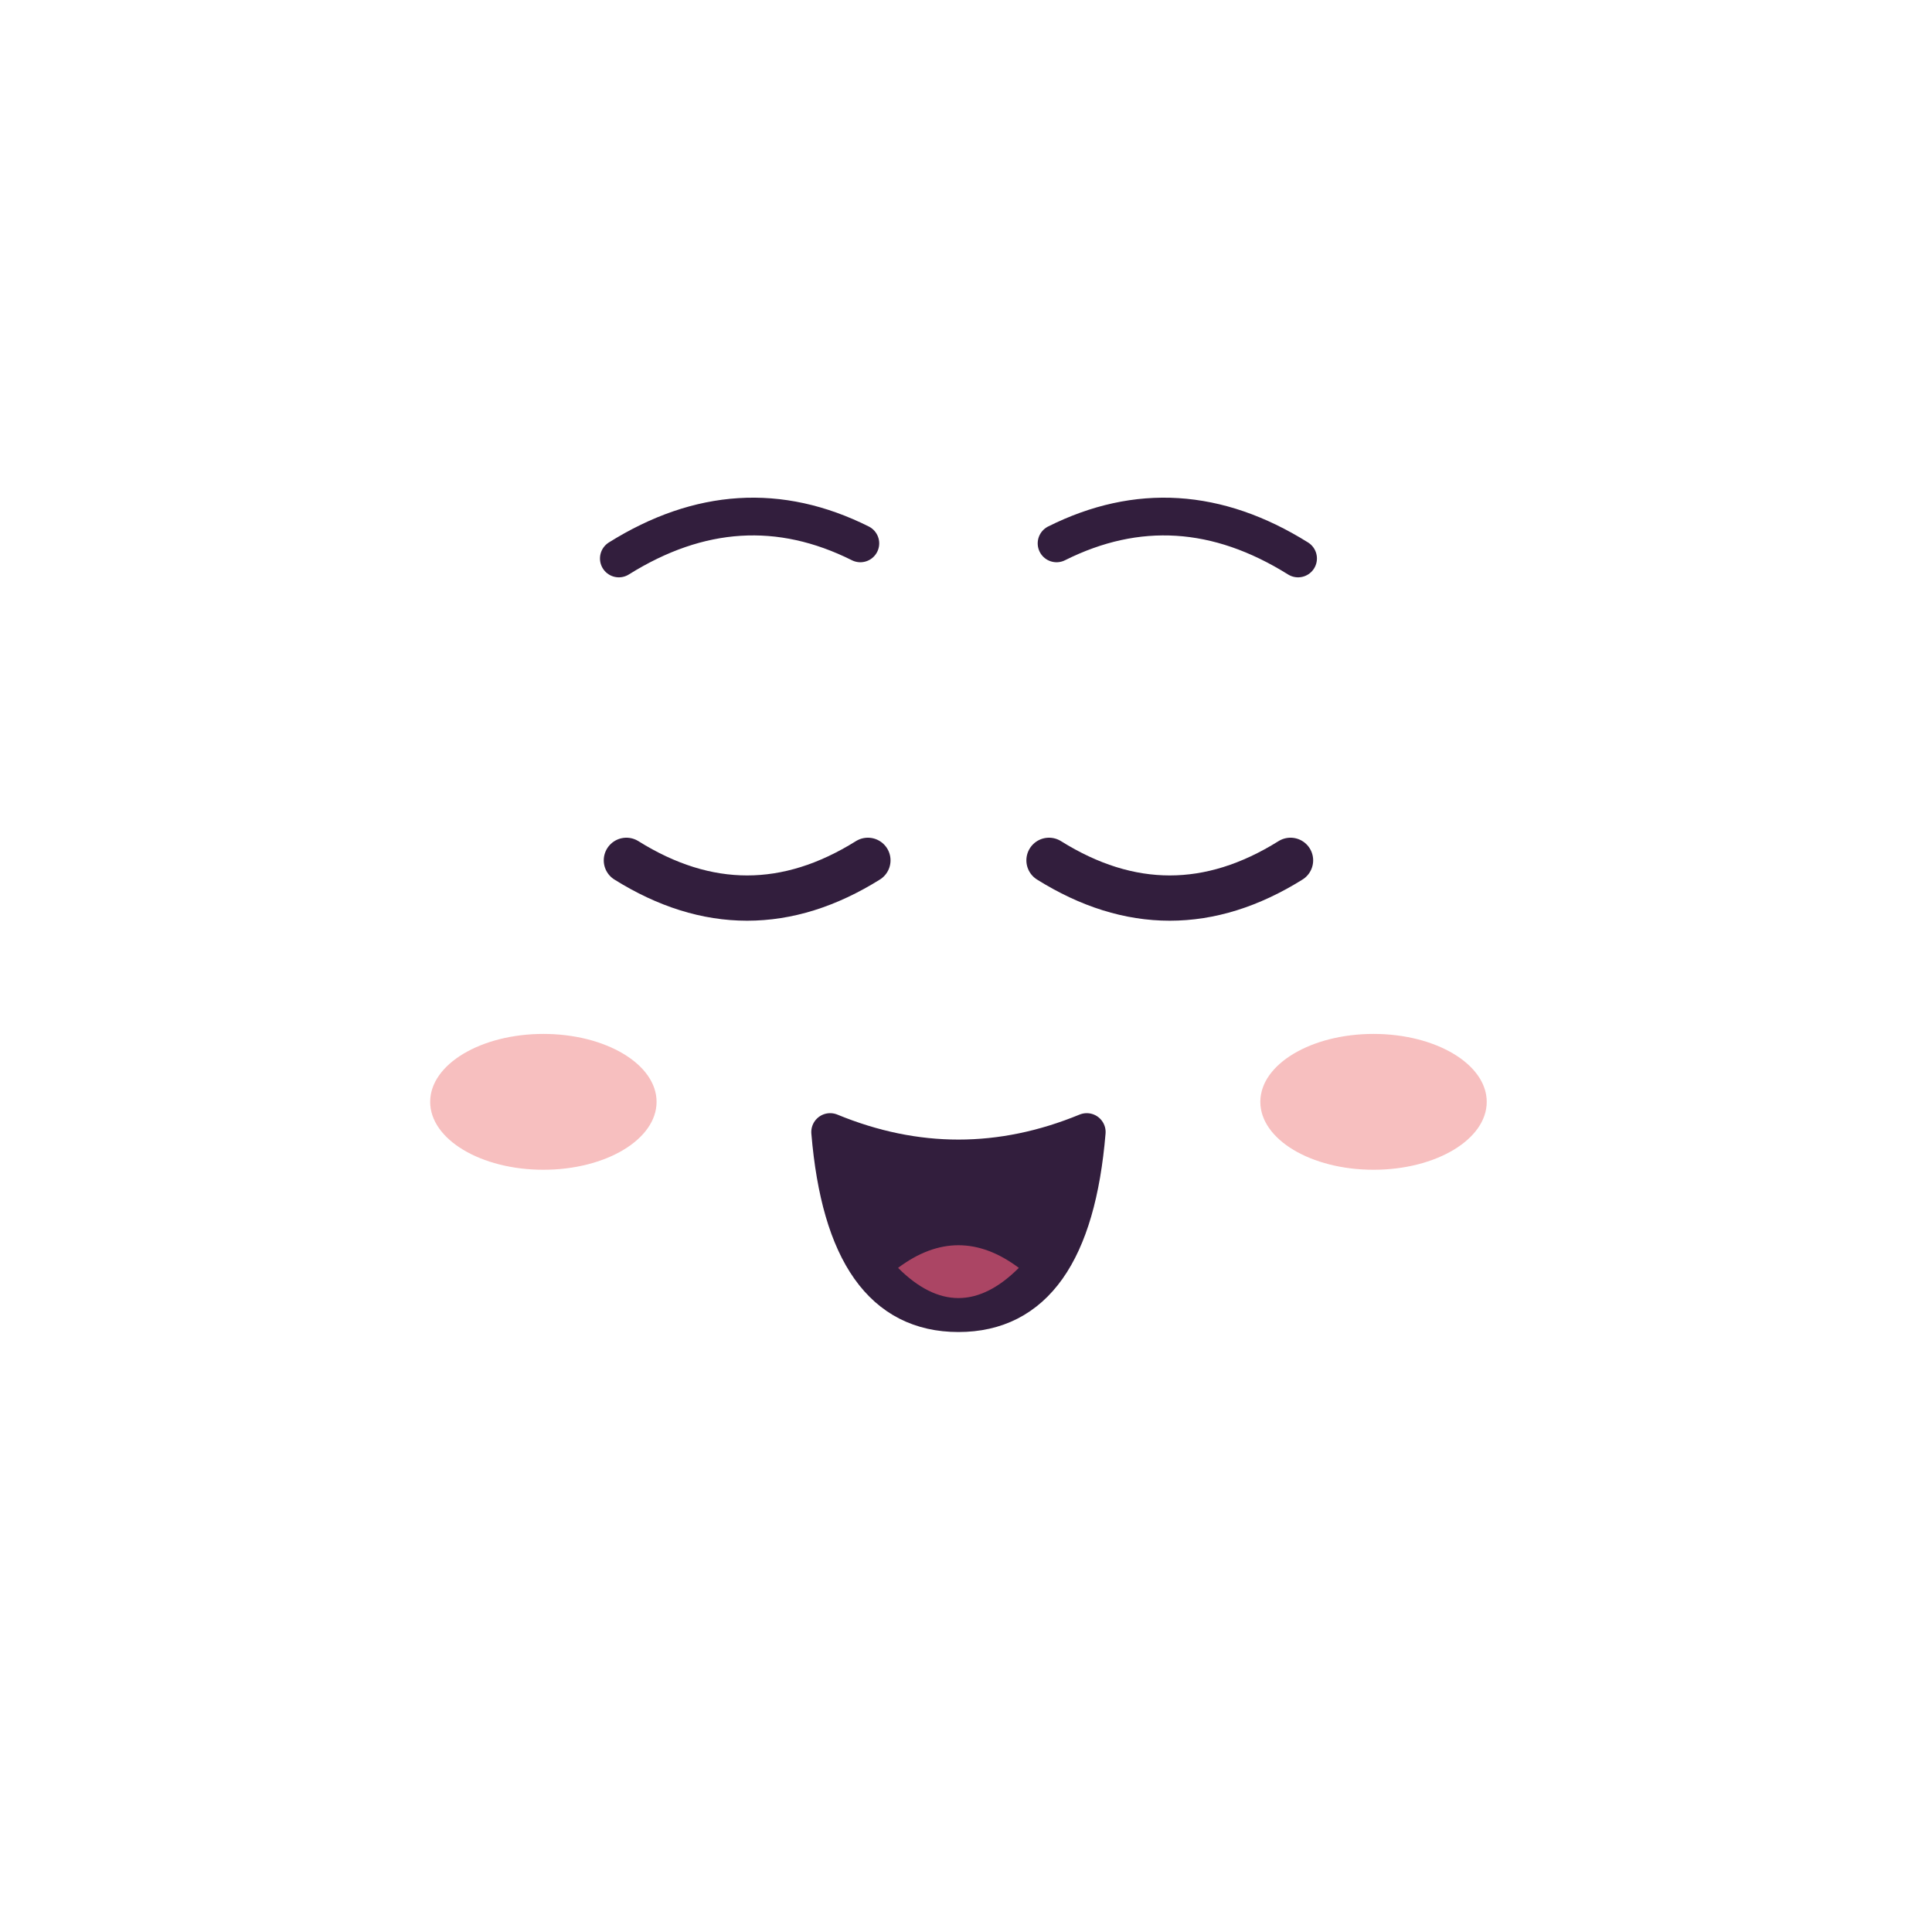
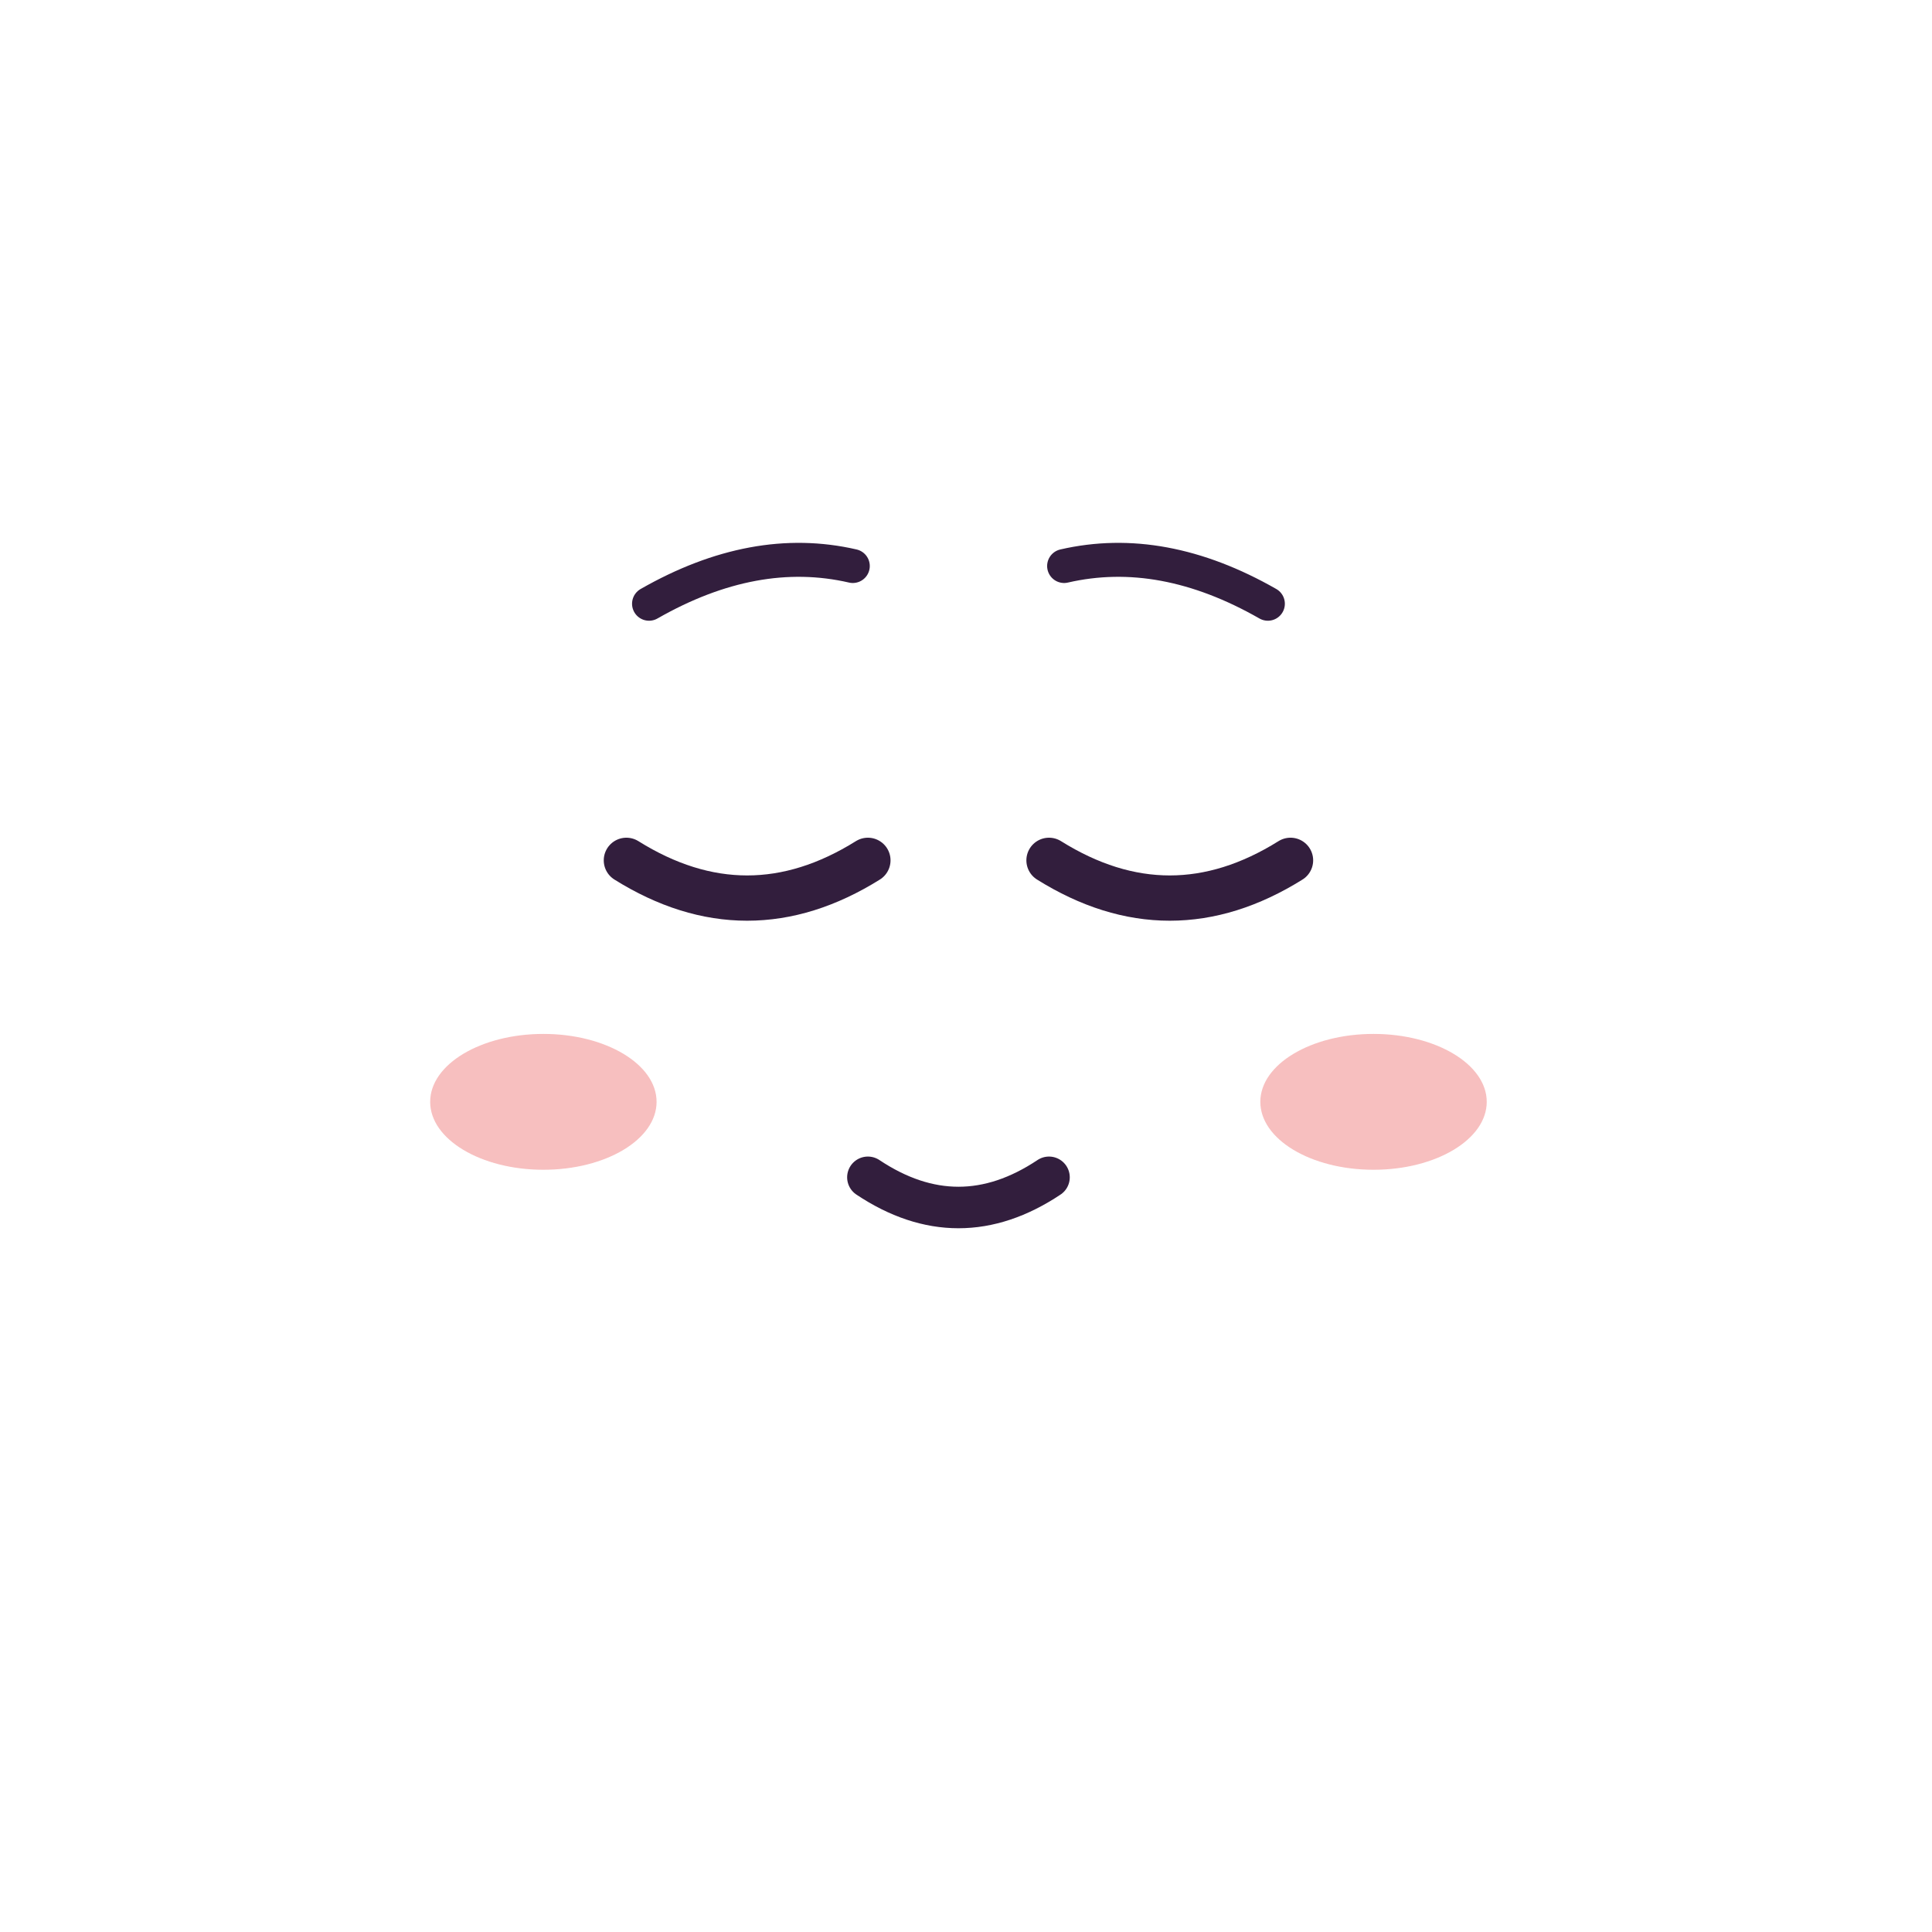
<svg xmlns="http://www.w3.org/2000/svg" width="256" height="256" viewBox="0 0 256 256">
  <g stroke="#321E3D" stroke-width="8" stroke-linecap="round" stroke-linejoin="round">
    <ellipse cx="72" cy="146" rx="15" ry="9" fill="#F08A8A" stroke="none" opacity=".55" />
    <ellipse cx="182" cy="146" rx="15" ry="9" fill="#F08A8A" stroke="none" opacity=".55" />
    <path d="M 83 114 Q 99 124 115 114" fill="none" stroke-width="6" />
    <path d="M 139 114 Q 155 124 171 114" fill="none" stroke-width="6" />
-     <path d="M 82 74 Q 98 64 114 72" fill="none" stroke-width="5" />
-     <path d="M 140 72 Q 156 64 172 74" fill="none" stroke-width="5" />
-     <path d="M 110 150 Q 127 157 144 150 Q 142 174 127 174 Q 112 174 110 150 Z" fill="#321E3D" stroke-width="5" />
-     <path d="M 119 168 Q 127 162 135 168 Q 131 172 127 172 Q 123 172 119 168 Z" fill="#AB4564" stroke="none" />
+     <path d="M 86 80 Q 100 72 113 75" fill="none" stroke-width="4.5" />
+     <path d="M 141 75 Q 154 72 168 80" fill="none" stroke-width="4.5" />
+     <path d="M 115 156 Q 127 164 139 156" fill="none" stroke-width="5.5" />
  </g>
</svg>
